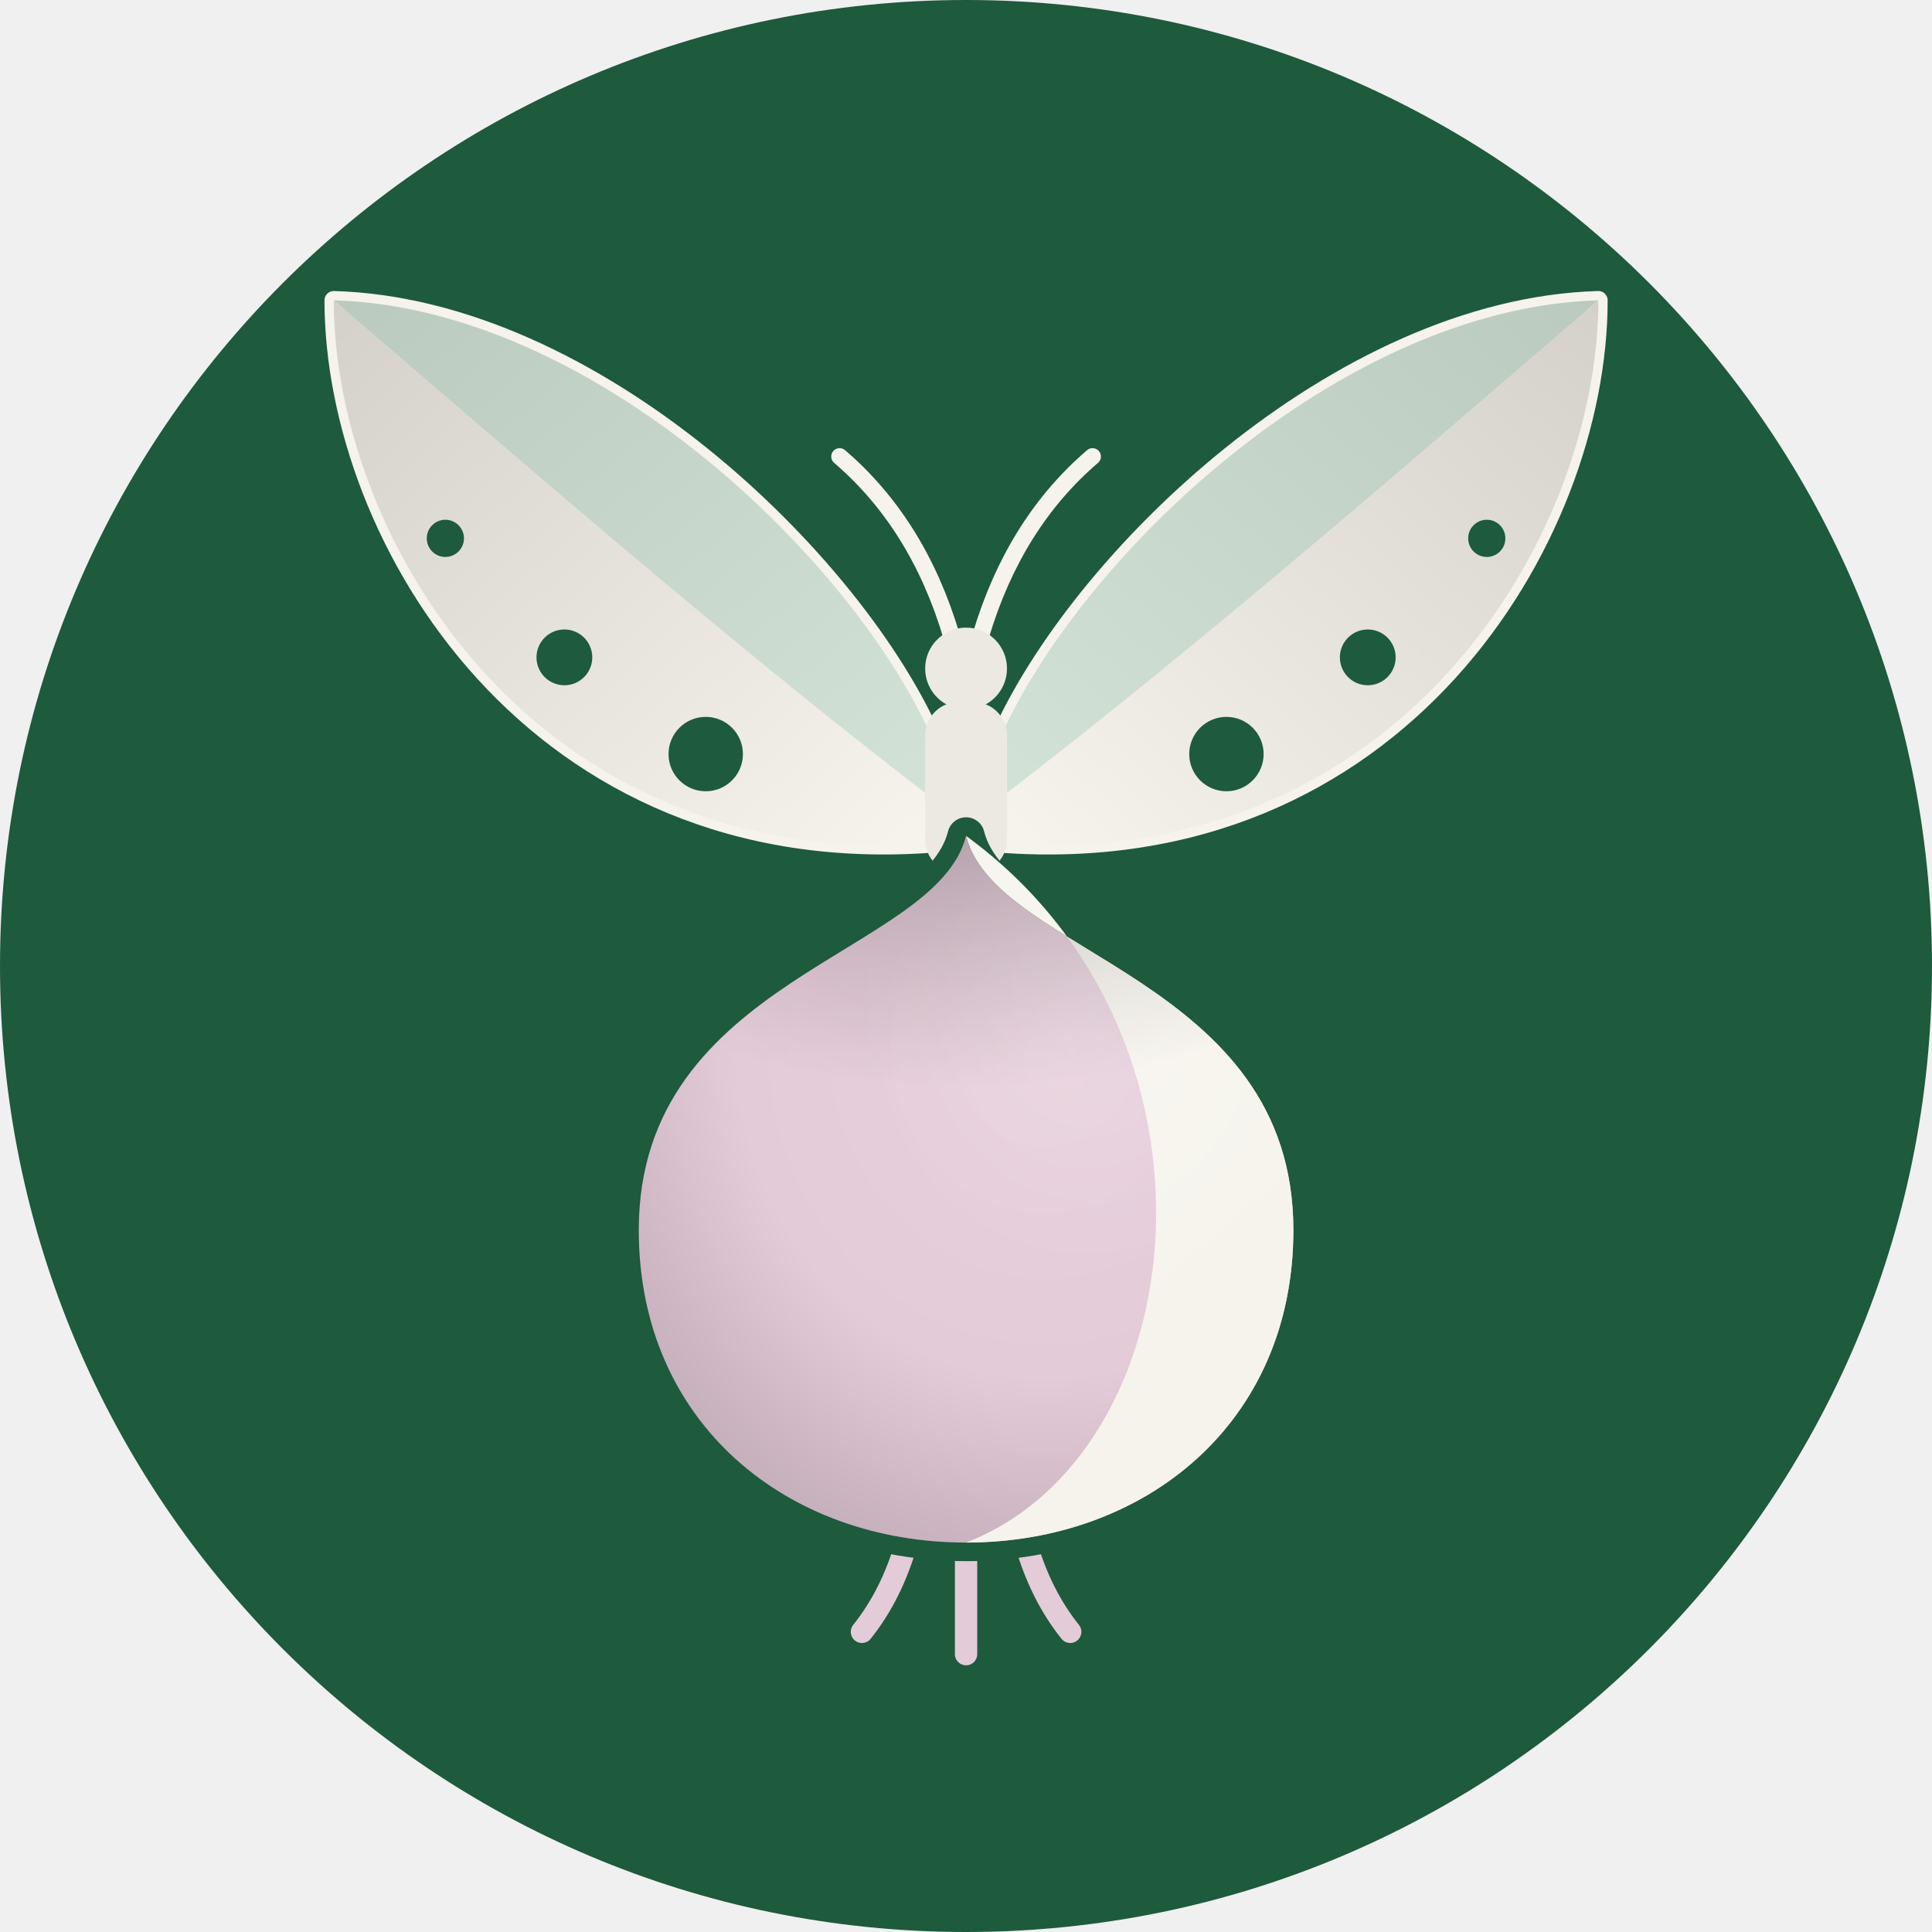
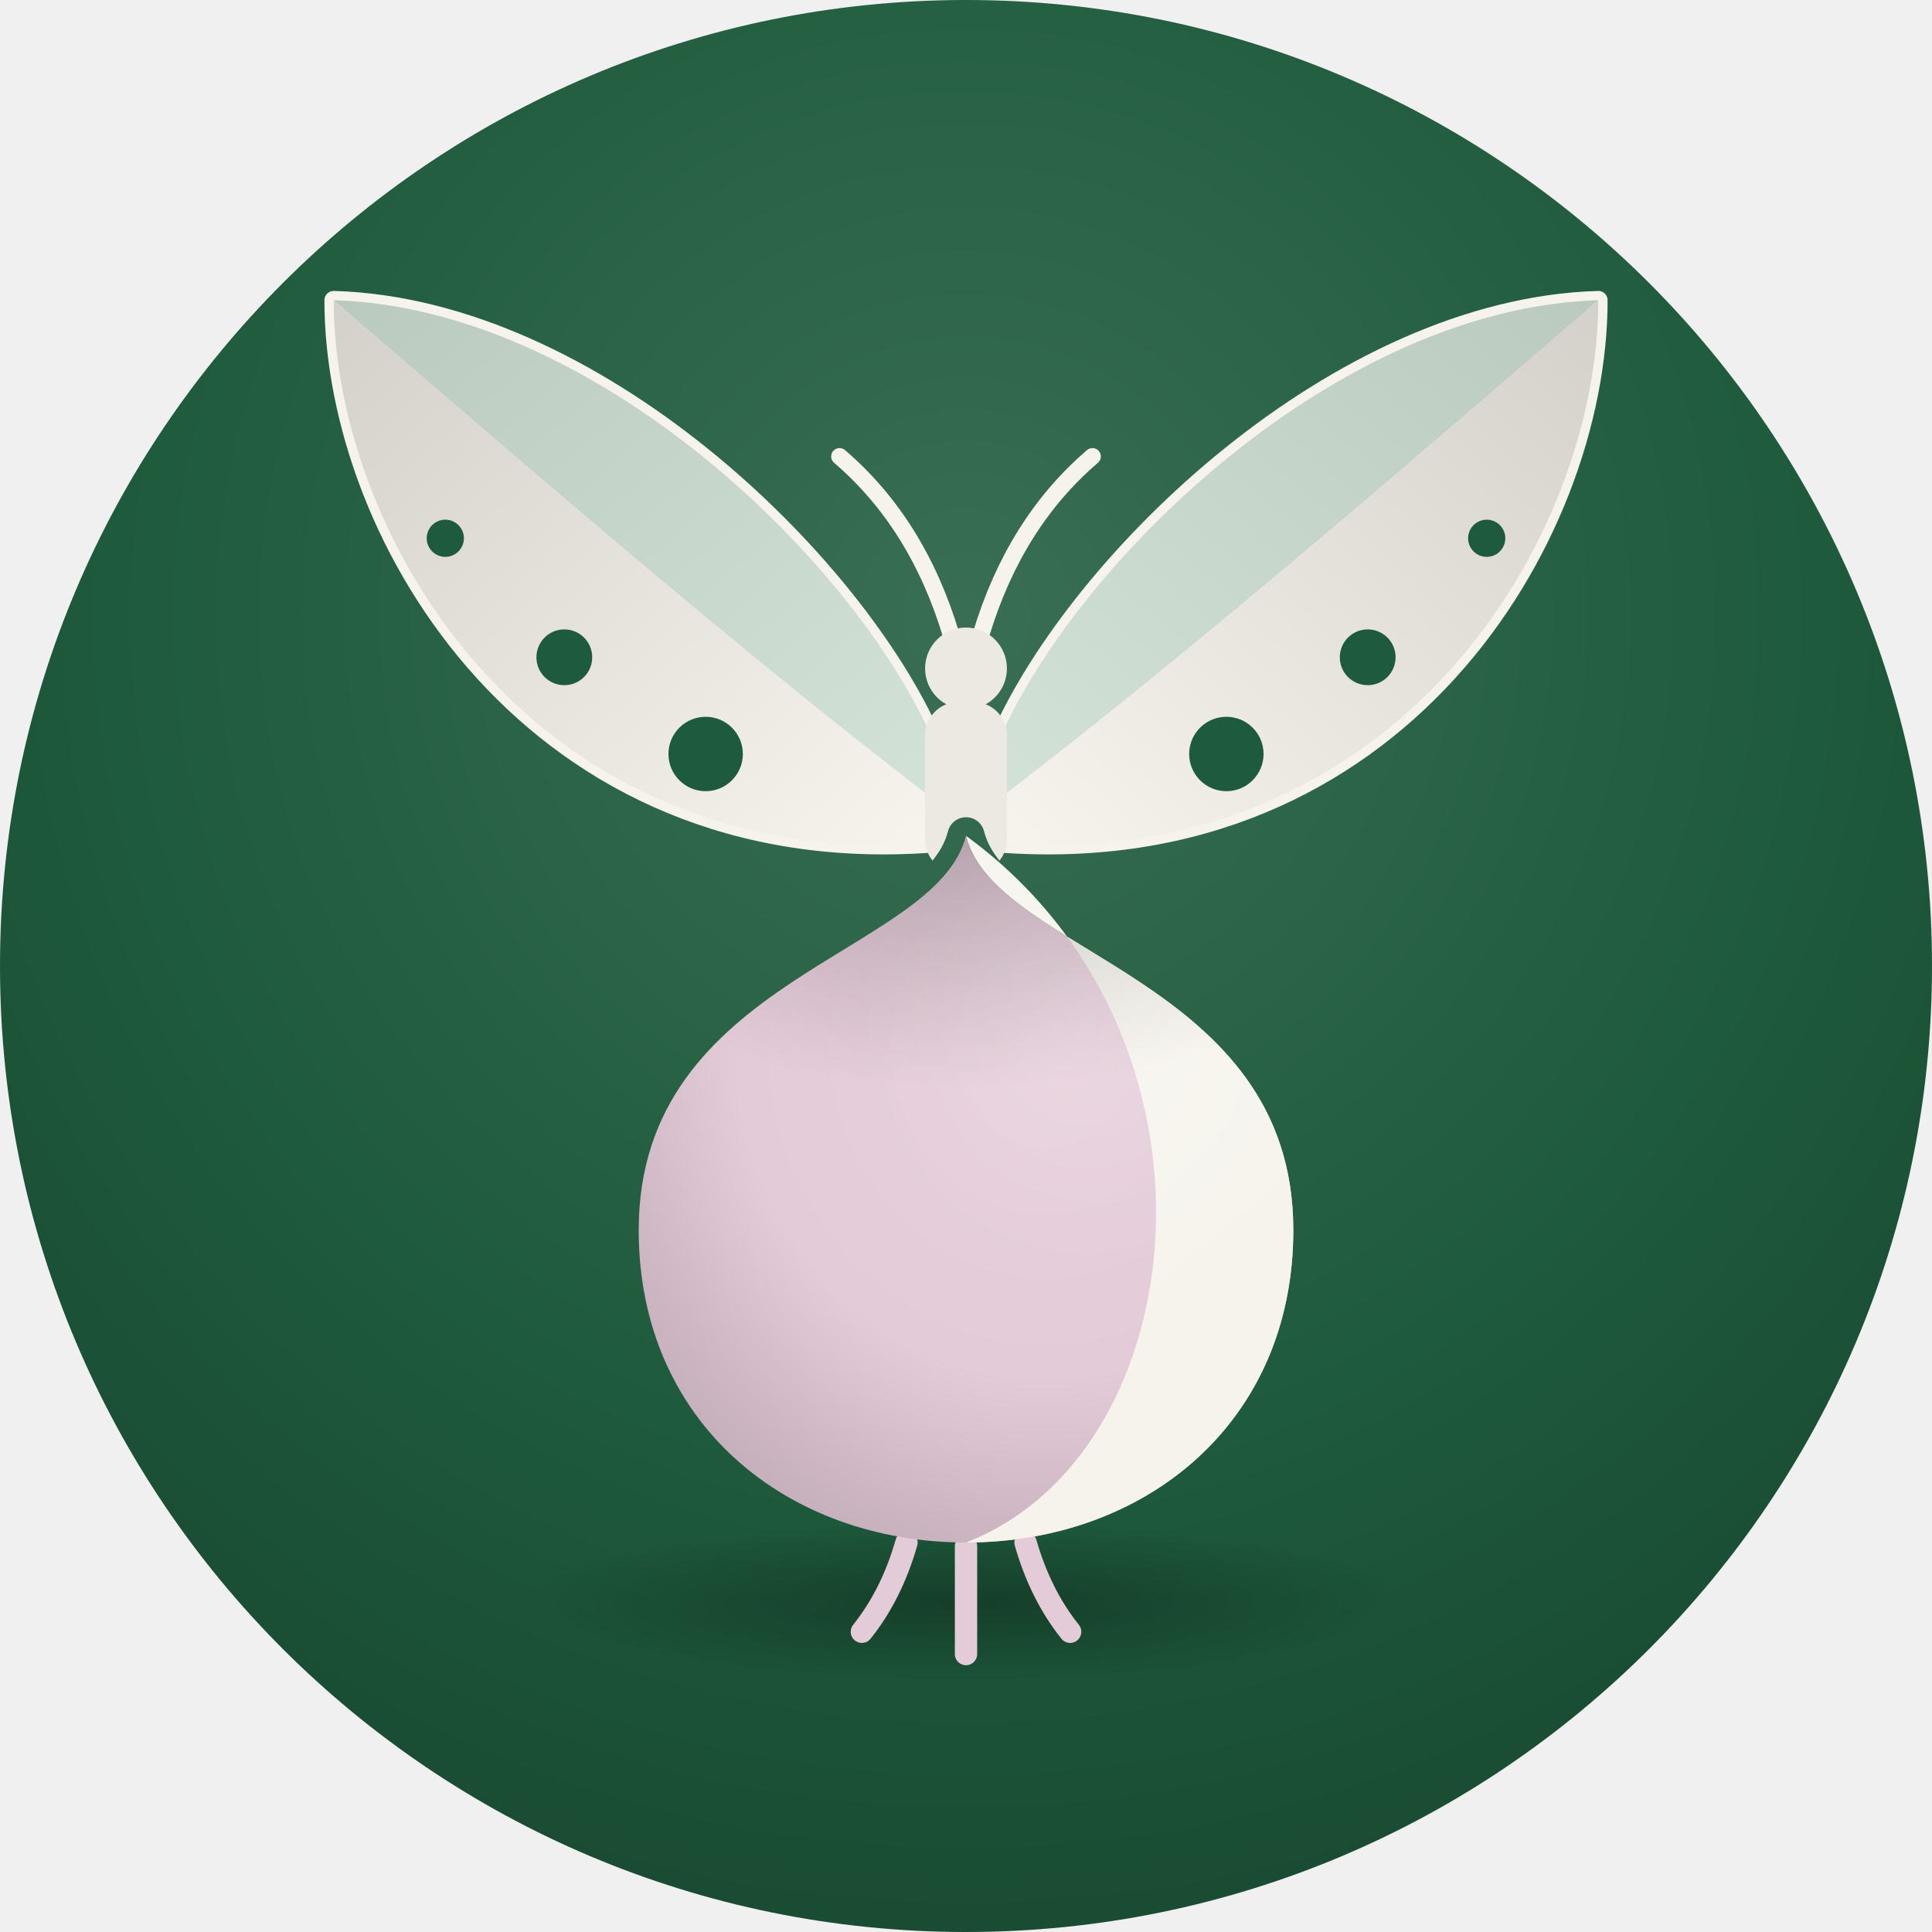
<svg xmlns="http://www.w3.org/2000/svg" viewBox="0 0 512 512" width="512" height="512">
-   <circle cx="256.0" cy="256.0" r="256.0" fill="#1E5A3C" />
-   <g transform="translate(71.7 71.7) scale(0.72)">
-     <g transform="translate(-94.46 -120.47) scale(1.36898)">
-       <defs>
-         <linearGradient id="gWd" x1="1" y1="1" x2="0" y2="0">
-           <stop offset="0" stop-color="#F7F4ED" />
-           <stop offset="1" stop-color="#D4D1CB" />
-         </linearGradient>
-         <linearGradient id="gWl" x1="1" y1="1" x2="0" y2="0">
-           <stop offset="0" stop-color="#D3E2D7" />
-           <stop offset="1" stop-color="#BACABE" />
-         </linearGradient>
-         <radialGradient id="gB" cx="0.62" cy="0.30" r="0.85">
-           <stop offset="0" stop-color="#E7D0DC" />
-           <stop offset="0.55" stop-color="#E4CBD8" />
-           <stop offset="1" stop-color="#BBA6B1" />
-         </radialGradient>
-         <linearGradient id="gBl" x1="0" y1="0" x2="0.4" y2="1">
-           <stop offset="0" stop-color="#F7F5EF" />
-           <stop offset="1" stop-color="#F6F3EC" />
-         </linearGradient>
-         <radialGradient id="gS" cx="0.5" cy="0" r="0.6">
-           <stop offset="0" stop-color="#000" stop-opacity="0.22" />
-           <stop offset="1" stop-color="#000" stop-opacity="0" />
-         </radialGradient>
-         <radialGradient id="gH" cx="0.68" cy="0.28" r="0.35">
-           <stop offset="0" stop-color="#FFF" stop-opacity="0.16" />
-           <stop offset="1" stop-color="#FFF" stop-opacity="0" />
-         </radialGradient>
-         <clipPath id="cB">
-           <path d="M 256 240 C 264 272, 344 278, 344 346 C 344 398, 304 430, 256 430 C 208 430, 168 398, 168 346 C 168 278, 248 272, 256 240 Z" />
-         </clipPath>
-       </defs>
+   <defs>
+     <radialGradient id="gD" cx="0.5" cy="0.32" r="0.8">
+       <stop offset="0" stop-color="#396E53" />
+       <stop offset="0.55" stop-color="#1E5A3C" />
+       <stop offset="1" stop-color="#17442E" />
+     </radialGradient>
+   </defs>
+   <circle cx="256.0" cy="256.0" r="256.0" fill="url(#gD)" />
+   <g transform="translate(3.67 -15.06) scale(0.98567)">
+     <defs>
+       <linearGradient id="gWd" x1="1" y1="1" x2="0" y2="0">
+         <stop offset="0" stop-color="#F7F4ED" />
+         <stop offset="1" stop-color="#D4D1CB" />
+       </linearGradient>
+       <linearGradient id="gWl" x1="1" y1="1" x2="0" y2="0">
+         <stop offset="0" stop-color="#D3E2D7" />
+         <stop offset="1" stop-color="#BACABE" />
+       </linearGradient>
+       <radialGradient id="gB" cx="0.62" cy="0.30" r="0.85">
+         <stop offset="0" stop-color="#E7D0DC" />
+         <stop offset="0.55" stop-color="#E4CBD8" />
+         <stop offset="1" stop-color="#BBA6B1" />
+       </radialGradient>
+       <linearGradient id="gBl" x1="0" y1="0" x2="0.4" y2="1">
+         <stop offset="0" stop-color="#F7F5EF" />
+         <stop offset="1" stop-color="#F6F3EC" />
+       </linearGradient>
+       <radialGradient id="gS" cx="0.5" cy="0" r="0.6">
+         <stop offset="0" stop-color="#000" stop-opacity="0.22" />
+         <stop offset="1" stop-color="#000" stop-opacity="0" />
+       </radialGradient>
+       <radialGradient id="gH" cx="0.68" cy="0.28" r="0.35">
+         <stop offset="0" stop-color="#FFF" stop-opacity="0.16" />
+         <stop offset="1" stop-color="#FFF" stop-opacity="0" />
+       </radialGradient>
+       <clipPath id="cB">
+         <path d="M 256 240 C 264 272, 344 278, 344 346 C 344 398, 304 430, 256 430 C 208 430, 168 398, 168 346 C 168 278, 248 272, 256 240 Z" />
+       </clipPath>
+       <radialGradient id="gG" cx="0.5" cy="0.5" r="0.5">
+         <stop offset="0" stop-color="#000" stop-opacity="0.28" />
+         <stop offset="1" stop-color="#000" stop-opacity="0" />
+       </radialGradient>
+       <mask id="mW" maskUnits="userSpaceOnUse" x="0" y="0" width="512" height="512">
+         <rect width="512" height="512" fill="#fff" />
+         <path d="M 256 240 C 264 272, 344 278, 344 346 C 344 398, 304 430, 256 430 C 208 430, 168 398, 168 346 C 168 278, 248 272, 256 240 Z" fill="#000" stroke="#000" stroke-width="10" stroke-linejoin="round" />
+       </mask>
+     </defs>
+     <ellipse cx="256" cy="446" rx="118" ry="22" fill="url(#gG)" />
+     <g mask="url(#mW)">
      <path d="M 247 214 C 226 166, 156 98, 86 96 C 86 160, 140 250, 247 242 Z" fill="url(#gWd)" stroke="#F6F3EC" stroke-width="5" stroke-linejoin="round" />
      <path d="M 247 214 C 226 166, 156 98, 86 96 C 128 132, 192 188, 247 230 Z" fill="url(#gWl)" />
      <path d="M 86 96 C 86 160, 140 250, 247 242 L 247 230 C 192 188, 128 132, 86 96 Z" fill="url(#gWd)" />
      <circle cx="186" cy="218" r="10" fill="#1E5A3C" />
      <circle cx="148" cy="192" r="7.5" fill="#1E5A3C" />
      <circle cx="116" cy="160" r="5" fill="#1E5A3C" />
      <path d="M 252 186 C 246 166, 236 150, 222 138" stroke="#F6F3EC" stroke-width="4.5" stroke-linecap="round" fill="none" />
      <g transform="translate(512 0) scale(-1 1)">
        <path d="M 247 214 C 226 166, 156 98, 86 96 C 86 160, 140 250, 247 242 Z" fill="url(#gWd)" stroke="#F6F3EC" stroke-width="5" stroke-linejoin="round" />
        <path d="M 247 214 C 226 166, 156 98, 86 96 C 128 132, 192 188, 247 230 Z" fill="url(#gWl)" />
        <path d="M 86 96 C 86 160, 140 250, 247 242 L 247 230 C 192 188, 128 132, 86 96 Z" fill="url(#gWd)" />
        <circle cx="186" cy="218" r="10" fill="#1E5A3C" />
        <circle cx="148" cy="192" r="7.5" fill="#1E5A3C" />
        <circle cx="116" cy="160" r="5" fill="#1E5A3C" />
        <path d="M 252 186 C 246 166, 236 150, 222 138" stroke="#F6F3EC" stroke-width="4.5" stroke-linecap="round" fill="none" />
      </g>
      <rect fill="#ECE9E3" x="245" y="204" width="22" height="46" rx="9" />
-       <path d="M 240 430 Q 236 444, 228 454 M 256 431 L 256 460 M 272 430 Q 276 444, 284 454" stroke="#E4CBD8" stroke-width="6" stroke-linecap="round" fill="none" />
-       <path d="M 256 240 C 264 272, 344 278, 344 346 C 344 398, 304 430, 256 430 C 208 430, 168 398, 168 346 C 168 278, 248 272, 256 240 Z" fill="none" stroke="#1E5A3C" stroke-width="10" stroke-linejoin="round" />
-       <path d="M 256 240 C 264 272, 344 278, 344 346 C 344 398, 304 430, 256 430 C 208 430, 168 398, 168 346 C 168 278, 248 272, 256 240 Z" fill="url(#gB)" />
-       <path d="M 256 240 C 264 272, 344 278, 344 346 C 344 398, 304 430, 256 430 C 318 406, 330 294, 256 240 Z" fill="url(#gBl)" />
-       <g clip-path="url(#cB)">
-         <rect x="150" y="236" width="212" height="120" fill="url(#gS)" />
-         <path d="M 256 240 C 264 272, 344 278, 344 346 C 344 398, 304 430, 256 430 C 208 430, 168 398, 168 346 C 168 278, 248 272, 256 240 Z" fill="url(#gH)" />
-       </g>
-       <circle cx="256" cy="195" r="11" fill="#ECE9E3" />
    </g>
+     <path d="M 240 430 Q 236 444, 228 454 M 256 431 L 256 460 M 272 430 Q 276 444, 284 454" stroke="#E4CBD8" stroke-width="6" stroke-linecap="round" fill="none" />
+     <path d="M 256 240 C 264 272, 344 278, 344 346 C 344 398, 304 430, 256 430 C 208 430, 168 398, 168 346 C 168 278, 248 272, 256 240 Z" fill="url(#gB)" />
+     <path d="M 256 240 C 264 272, 344 278, 344 346 C 344 398, 304 430, 256 430 C 318 406, 330 294, 256 240 Z" fill="url(#gBl)" />
+     <g clip-path="url(#cB)">
+       <rect x="150" y="236" width="212" height="120" fill="url(#gS)" />
+       <path d="M 256 240 C 264 272, 344 278, 344 346 C 344 398, 304 430, 256 430 C 208 430, 168 398, 168 346 C 168 278, 248 272, 256 240 Z" fill="url(#gH)" />
+     </g>
+     <circle cx="256" cy="195" r="11" fill="#ECE9E3" />
  </g>
</svg>
